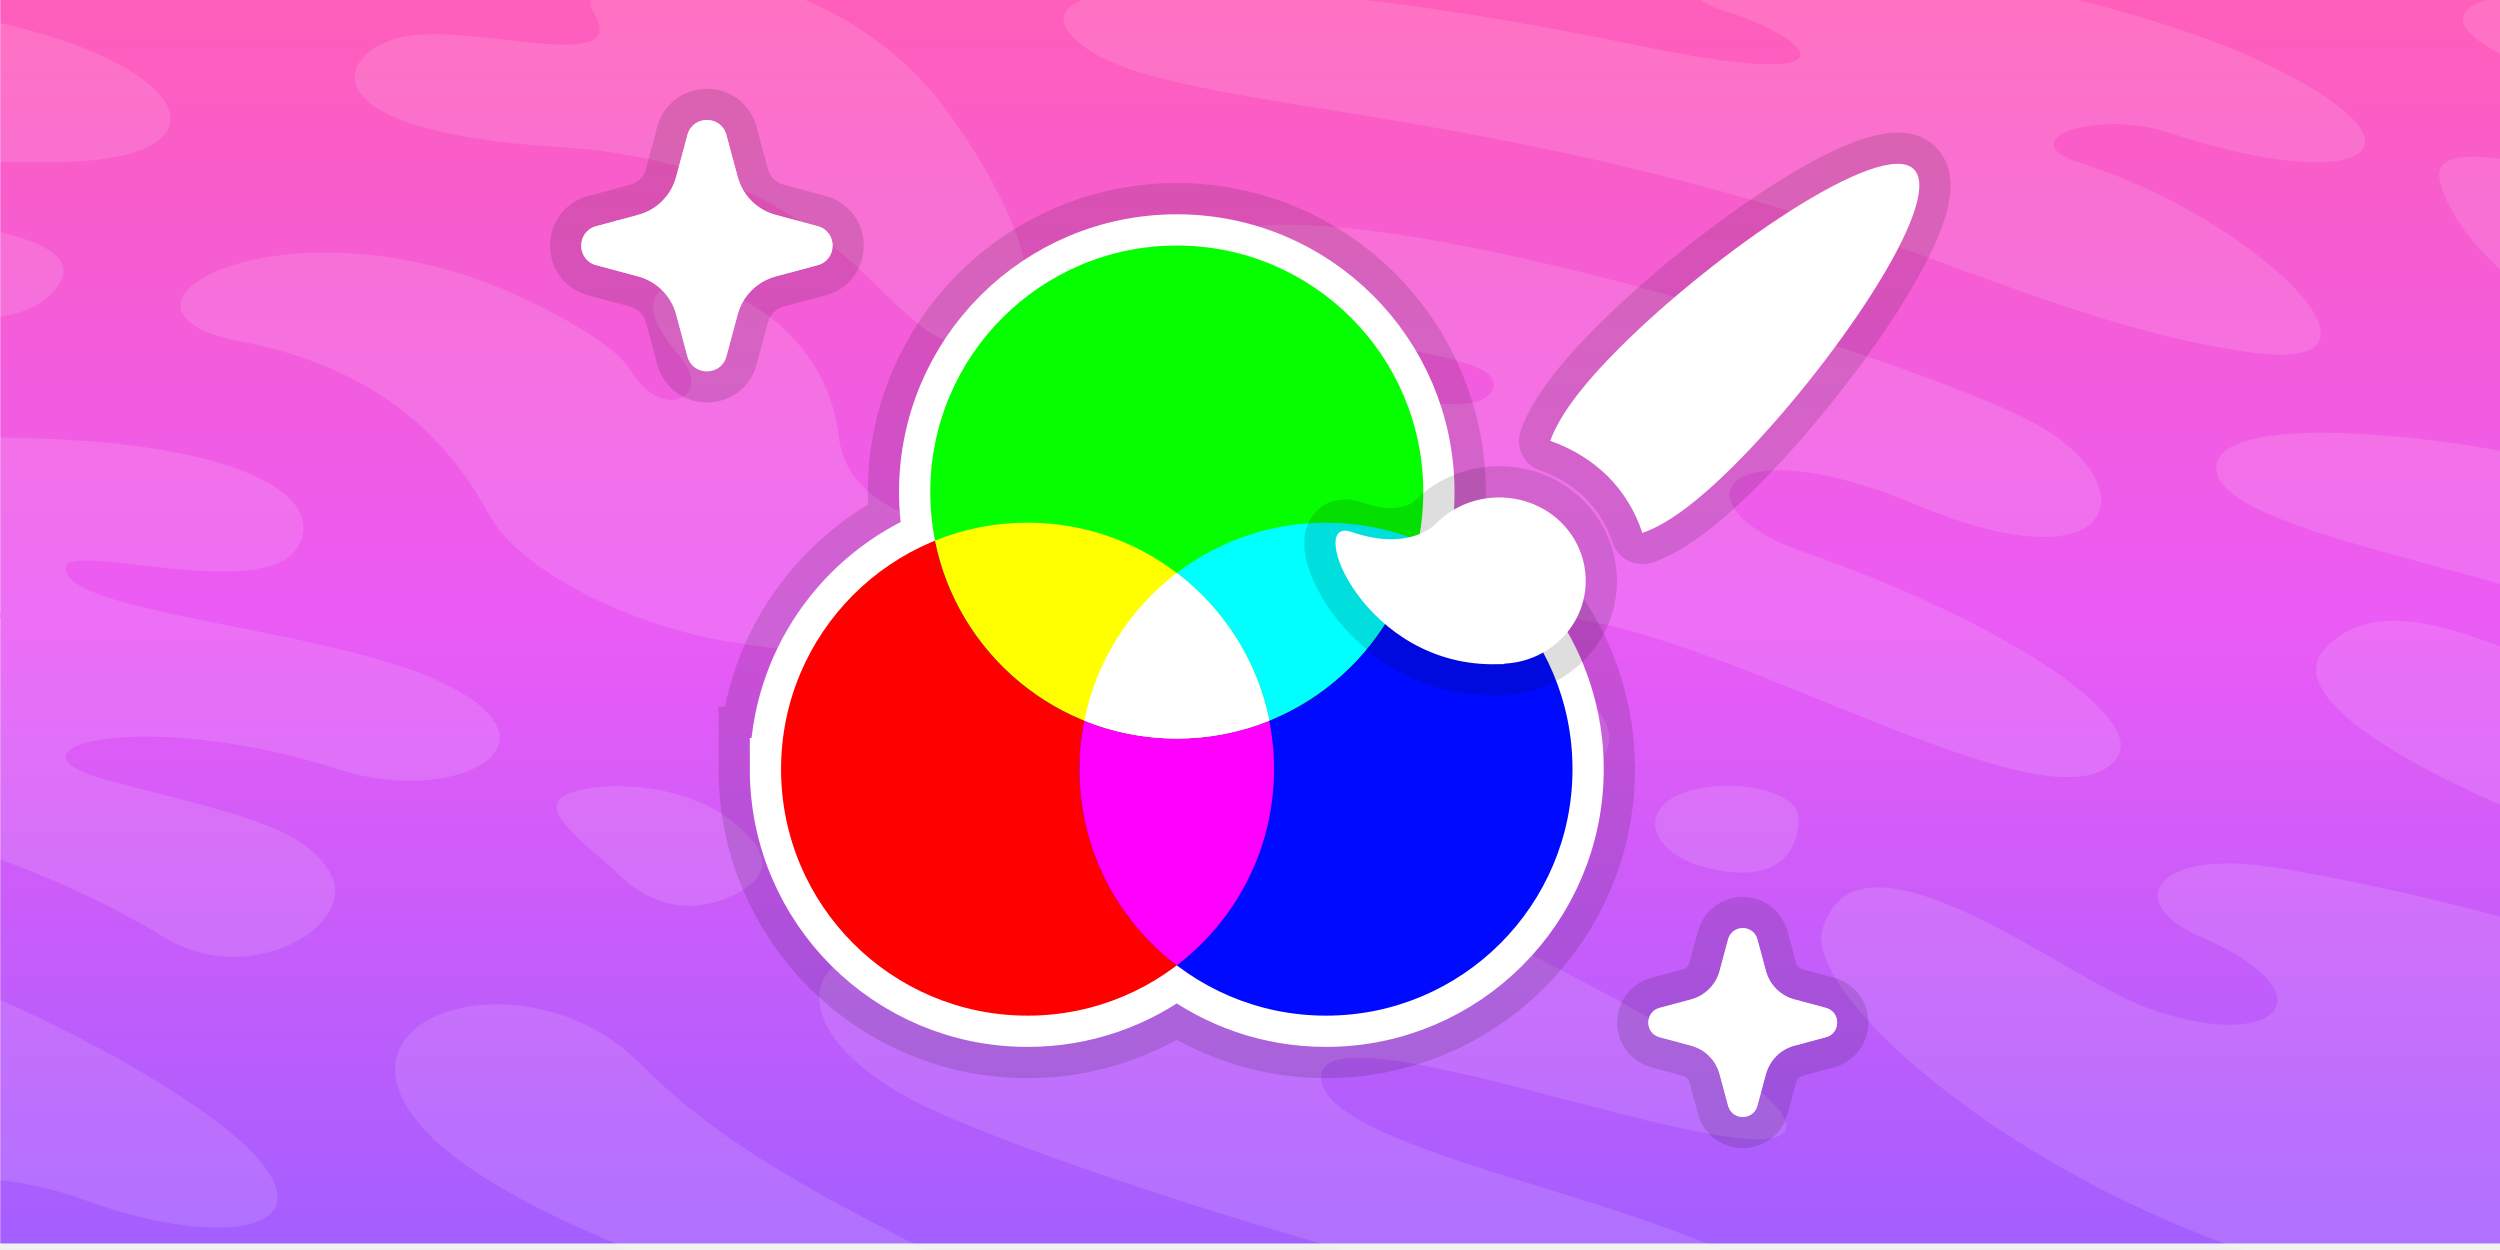
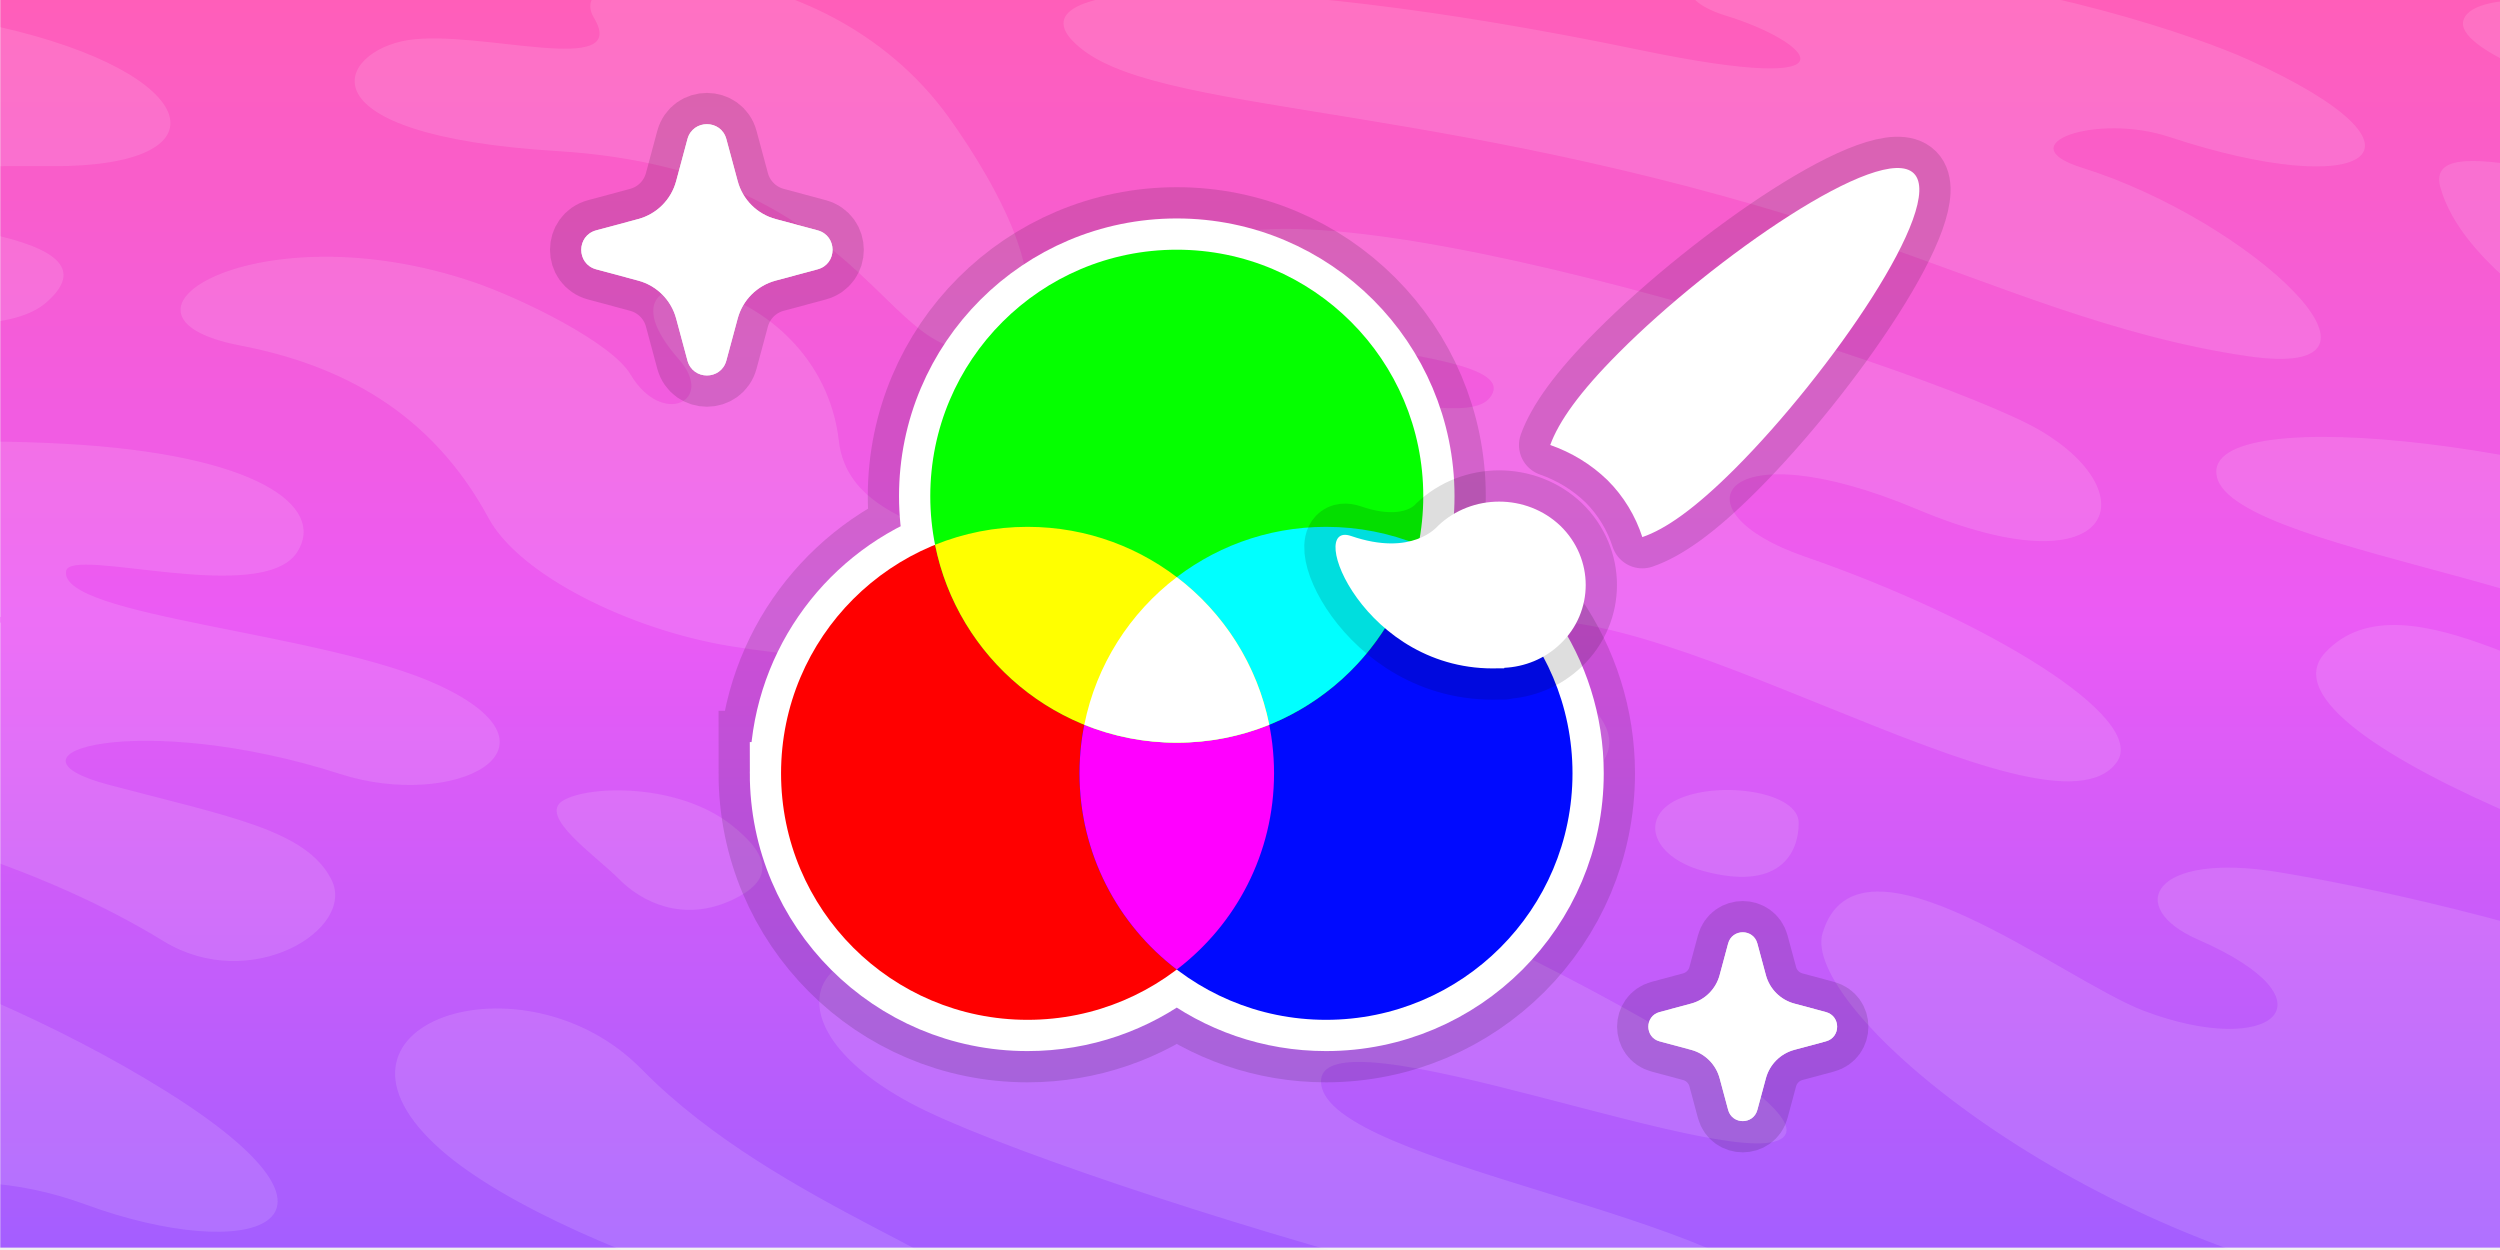
- <svg xmlns="http://www.w3.org/2000/svg" version="1.1" width="600" height="300" viewBox="175,10,600,300">
+ <svg xmlns="http://www.w3.org/2000/svg" version="1.1" width="600" height="300" viewBox="175,9,600,300">
  <defs>
    <linearGradient x1="300" y1="240" x2="300" y2="390" gradientUnits="userSpaceOnUse" id="color-1">
      <stop offset="0" stop-color="#eb5bf5" />
      <stop offset="1" stop-color="#a45eff" />
    </linearGradient>
    <linearGradient x1="300" y1="90" x2="300" y2="240" gradientUnits="userSpaceOnUse" id="color-2">
      <stop offset="0" stop-color="#ff5eb9" />
      <stop offset="1" stop-color="#eb5bf5" />
    </linearGradient>
  </defs>
  <g transform="translate(175.0697,-81.56831)">
    <g stroke-miterlimit="10">
      <g fill-rule="nonzero" stroke="none" stroke-width="0" stroke-linecap="butt" stroke-linejoin="miter">
        <path d="M0,390v-151.364h600v151.364z" fill="url(#color-1)" />
        <path d="M0,240v-150h600v150z" fill="url(#color-2)" />
      </g>
      <g fill-rule="evenodd" stroke="none" stroke-width="1" stroke-linecap="butt" stroke-linejoin="miter">
        <path d="M431.16,405.249c11.436,25.576 -176.116,-30.339 -212.554,-49.865c-36.437,-19.529 -22.416,-42.397 3.957,-33.54c26.375,8.855 39.859,-4.108 11.194,-19.181c-42.845,-22.529 -13.5,-37.103 23.71,-26.81c61.749,17.084 178.432,75.558 170.879,87.145c-7.553,11.586 -113.213,-32.102 -111.356,-12.386c1.856,19.713 104.059,32.038 114.168,54.637zM238.319,406.066c-4.756,14.885 -102.194,-12.795 -132.538,-39.525c-34.29,-30.214 19.789,-48.214 48.09,-19.399c33.295,33.902 87.94,47.993 84.448,58.924zM-78.767,405.394c-42.786,-28.32 -110.733,-46.193 -79.433,-61.84c32.249,-16.123 94.124,32.29 90.14,8.3c-4.056,-24.415 -106.06,-42.813 -63.646,-48.862c42.418,-6.049 120.192,17.462 171.419,49.432c51.227,31.969 20.297,41.74 -19.392,27.167c-32.843,-12.061 -66.278,-1.791 -32.03,18.416c48.34,28.519 73.777,65.709 45.313,66.675c-27.395,0.929 -66.308,-28.793 -112.372,-59.286zM437.35,314.512c8.405,-28.1 57.726,11.341 77.173,18.684c30.703,11.59 47.189,-2.216 12.89,-17.154c-17.573,-7.654 -11.163,-21.229 19.612,-16.117c21.219,3.525 57.038,11.211 99.387,25.874c54.196,18.764 59.22,45.402 -4.97,27.992c-19.406,-5.265 -50.942,2.969 -21.129,12.717c61.66,20.164 111.293,29.568 108.163,42.041c-3.153,12.546 -76.722,6.931 -154.977,-7.548c-77.848,-14.404 -141.344,-69.116 -136.149,-86.49zM408.705,299.594c-12.674,-3.458 -15.513,-13.346 -5.401,-17.492c10.112,-4.146 28.313,-1.392 28.315,5.976c0.002,7.365 -4.716,16.484 -22.915,11.516zM-103.425,268.345c-12.239,-19.333 39.707,-17.682 64.628,-23.239c24.784,-5.528 -30.382,-10.349 -29.767,-28.205c0.541,-15.773 37.106,-22.389 84.125,-19.812c46.151,2.528 62.671,15.054 55.706,25.961c-8.379,13.123 -54.522,-1.503 -55.48,4.584c-1.733,10.961 61.825,14.601 89.413,27.368c33.005,15.275 3.725,30.129 -23.608,21.332c-47.785,-15.38 -84.604,-5.118 -55.645,2.562c28.963,7.678 47.466,10.821 53.524,22.769c6.061,11.948 -19.45,27.529 -40.271,14.788c-57.872,-35.412 -135.679,-37.139 -142.623,-48.106zM148.431,301.49c-5.419,-5.522 -19.61,-15.103 -13.336,-18.808c6.275,-3.704 27.644,-4.182 40.453,5.936c9.879,7.803 9.592,13.43 0.302,17.845c-11.963,5.684 -21.999,0.547 -27.419,-4.974zM175.258,245.651c-24.2,-3.942 -50.678,-17.075 -58.062,-30.727c-13.862,-25.62 -35.554,-36.802 -59.696,-41.447c-37.102,-7.137 4.246,-32.881 56.122,-15.189c11.43,3.898 33.06,14.446 37.623,22.135c7.556,12.741 20.438,6.421 11.66,-3.544c-25.057,-28.442 33.649,-21.25 38.348,19.5c2.513,21.779 34.417,21.742 47.752,32.862c12.341,10.297 -18.653,25.385 -73.748,16.41zM11.077,163.125c-15.63,13.655 -67.053,-6.5 -125.473,30.76c-41.004,26.152 -80.97,-2.748 -33.214,-19.762c27.803,-9.905 46.385,-24.285 24.912,-23.272c-21.474,1.01 -42.705,10.056 -51.292,-3.368c-7.607,-11.894 25.876,-27.135 71.061,-23.834c23.929,1.749 39.248,-10.431 17.69,-14.645c-57.804,-11.29 9.431,-29.017 84.867,-11.996c49.099,11.08 55.644,33.731 12.447,33.439c-43.194,-0.291 -92.291,2.505 -68.463,7.974c23.828,5.469 88.341,6.465 67.465,24.703zM227.714,118.855c11.435,15.933 28.99,46.494 11.204,53.989c-25.864,10.904 -27.692,-41.272 -105.156,-46.014c-62.874,-3.849 -52.841,-23.951 -35.91,-26.63c16.932,-2.682 53.493,9.262 44.602,-5.411c-8.893,-14.673 54.412,-18.918 85.26,24.066zM690.221,313.271c-32.374,-3.786 -151.729,-44.88 -132.279,-66.032c19.449,-21.152 63.288,15.584 72.246,6.72c20.626,-20.407 -93.954,-29.643 -98.214,-48.972c-4.258,-19.329 93.045,-6.979 137.589,15.928c44.543,22.905 72.815,47.517 34.891,49.414c-37.919,1.896 14.007,21.104 27.341,27.128c21.504,9.713 10.071,21.859 -41.573,15.815zM354.089,277.162c-39.902,-23.043 -83.037,-18.064 -82.445,-33.785c0.766,-20.285 40.716,-8.624 44.933,-16.911c5.342,-10.502 -78.141,-22.078 -55.845,-39.598c23.037,-18.108 88.143,9.74 96.691,-0.759c11.643,-14.308 -81.958,-10.221 -73.08,-32.363c11.404,-28.47 178.957,24.74 205.184,40.11c26.229,15.371 17.884,38.81 -29.462,18.944c-47.345,-19.865 -58.967,0.317 -27.069,11.319c43.209,14.906 82.798,38.777 74.908,49.46c-16.41,22.216 -115.677,-45.449 -148.234,-32.405c-10.777,4.318 7.266,8.498 14.286,12.866c30.329,18.874 -3.378,32.646 -19.865,23.123zM671.546,138.407c38.731,-2.595 -85.976,-28.361 -80.314,-43.201c5.662,-14.84 109.436,8.331 139.213,25.115c46.912,26.437 22.031,37.6 0.013,38.906c-44.733,2.655 42.194,41.082 75.262,52.685c33.069,11.601 -25.502,16.352 -81.561,2.179c-35.628,-9.011 -128.492,-42.539 -138.526,-78.533c-4.689,-16.83 47.182,5.443 85.912,2.85zM448.906,148.525c-97.946,-33.393 -168.145,-30.053 -188.973,-45.896c-22.3,-16.967 35.711,-20.378 133.652,-0.045c54.788,11.373 40.787,-2.111 20.351,-8.326c-14.211,-4.322 -15.408,-15.865 30.51,-11.858c45.488,3.967 82.953,16.992 95.079,22.494c48.773,22.131 28.24,34.163 -18.989,18.526c-17.38,-5.756 -39.003,1.766 -20.942,7.399c40.328,12.576 81.771,51.372 39.763,45.231c-32.209,-4.709 -60.194,-17.208 -90.453,-27.524z" fill-opacity="0.733" fill="#ffffff" opacity="0.1" />
        <path d="M431.16,405.249c11.436,25.576 -176.116,-30.339 -212.554,-49.865c-36.437,-19.529 -22.416,-42.397 3.957,-33.54c26.375,8.855 39.859,-4.108 11.194,-19.181c-42.845,-22.529 -13.5,-37.103 23.71,-26.81c61.749,17.084 178.432,75.558 170.879,87.145c-7.553,11.586 -113.213,-32.102 -111.356,-12.386c1.856,19.713 104.059,32.038 114.168,54.637zM238.319,406.066c-4.756,14.885 -102.194,-12.795 -132.538,-39.525c-34.29,-30.214 19.789,-48.214 48.09,-19.399c33.295,33.902 87.94,47.993 84.448,58.924zM-78.767,405.394c-42.786,-28.32 -110.733,-46.193 -79.433,-61.84c32.249,-16.123 94.124,32.29 90.14,8.3c-4.056,-24.415 -106.06,-42.813 -63.646,-48.862c42.418,-6.049 120.192,17.462 171.419,49.432c51.227,31.969 20.297,41.74 -19.392,27.167c-32.843,-12.061 -66.278,-1.791 -32.03,18.416c48.34,28.519 73.777,65.709 45.313,66.675c-27.395,0.929 -66.308,-28.793 -112.372,-59.286zM437.35,314.512c8.405,-28.1 57.726,11.341 77.173,18.684c30.703,11.59 47.189,-2.216 12.89,-17.154c-17.573,-7.654 -11.163,-21.229 19.612,-16.117c21.219,3.525 57.038,11.211 99.387,25.874c54.196,18.764 59.22,45.402 -4.97,27.992c-19.406,-5.265 -50.942,2.969 -21.129,12.717c61.66,20.164 111.293,29.568 108.163,42.041c-3.153,12.546 -76.722,6.931 -154.977,-7.548c-77.848,-14.404 -141.344,-69.116 -136.149,-86.49zM408.705,299.594c-12.674,-3.458 -15.513,-13.346 -5.401,-17.492c10.112,-4.146 28.313,-1.392 28.315,5.976c0.002,7.365 -4.716,16.484 -22.915,11.516zM-103.425,268.345c-12.239,-19.333 39.707,-17.682 64.628,-23.239c24.784,-5.528 -30.382,-10.349 -29.767,-28.205c0.541,-15.773 37.106,-22.389 84.125,-19.812c46.151,2.528 62.671,15.054 55.706,25.961c-8.379,13.123 -54.522,-1.503 -55.48,4.584c-1.733,10.961 61.825,14.601 89.413,27.368c33.005,15.275 3.725,30.129 -23.608,21.332c-47.785,-15.38 -84.604,-5.118 -55.645,2.562c28.963,7.678 47.466,10.821 53.524,22.769c6.061,11.948 -19.45,27.529 -40.271,14.788c-57.872,-35.412 -135.679,-37.139 -142.623,-48.106zM148.431,301.49c-5.419,-5.522 -19.61,-15.103 -13.336,-18.808c6.275,-3.704 27.644,-4.182 40.453,5.936c9.879,7.803 9.592,13.43 0.302,17.845c-11.963,5.684 -21.999,0.547 -27.419,-4.974zM175.258,245.651c-24.2,-3.942 -50.678,-17.075 -58.062,-30.727c-13.862,-25.62 -35.554,-36.802 -59.696,-41.447c-37.102,-7.137 4.246,-32.881 56.122,-15.189c11.43,3.898 33.06,14.446 37.623,22.135c7.556,12.741 20.438,6.421 11.66,-3.544c-25.057,-28.442 33.649,-21.25 38.348,19.5c2.513,21.779 34.417,21.742 47.752,32.862c12.341,10.297 -18.653,25.385 -73.748,16.41zM11.077,163.125c-15.63,13.655 -67.053,-6.5 -125.473,30.76c-41.004,26.152 -80.97,-2.748 -33.214,-19.762c27.803,-9.905 46.385,-24.285 24.912,-23.272c-21.474,1.01 -42.705,10.056 -51.292,-3.368c-7.607,-11.894 25.876,-27.135 71.061,-23.834c23.929,1.749 39.248,-10.431 17.69,-14.645c-57.804,-11.29 9.431,-29.017 84.867,-11.996c49.099,11.08 55.644,33.731 12.447,33.439c-43.194,-0.291 -92.291,2.505 -68.463,7.974c23.828,5.469 88.341,6.465 67.465,24.703zM227.714,118.855c11.435,15.933 28.99,46.494 11.204,53.989c-25.864,10.904 -27.692,-41.272 -105.156,-46.014c-62.874,-3.849 -52.841,-23.951 -35.91,-26.63c16.932,-2.682 53.493,9.262 44.602,-5.411c-8.893,-14.673 54.412,-18.918 85.26,24.066zM690.221,313.271c-32.374,-3.786 -151.729,-44.88 -132.279,-66.032c19.449,-21.152 63.288,15.584 72.246,6.72c20.626,-20.407 -93.954,-29.643 -98.214,-48.972c-4.258,-19.329 93.045,-6.979 137.589,15.928c44.543,22.905 72.815,47.517 34.891,49.414c-37.919,1.896 14.007,21.104 27.341,27.128c21.504,9.713 10.071,21.859 -41.573,15.815zM354.089,277.162c-39.902,-23.043 -83.037,-18.064 -82.445,-33.785c0.766,-20.285 40.716,-8.624 44.933,-16.911c5.342,-10.502 -78.141,-22.078 -55.845,-39.598c23.037,-18.108 88.143,9.74 96.691,-0.759c11.643,-14.308 -81.958,-10.221 -73.08,-32.363c11.404,-28.47 178.957,24.74 205.184,40.11c26.229,15.371 17.884,38.81 -29.462,18.944c-47.345,-19.865 -58.967,0.317 -27.069,11.319c43.209,14.906 82.798,38.777 74.908,49.46c-16.41,22.216 -115.677,-45.449 -148.234,-32.405c-10.777,4.318 7.266,8.498 14.286,12.866c30.329,18.874 -3.378,32.646 -19.865,23.123zM671.546,138.407c38.731,-2.595 -85.976,-28.361 -80.314,-43.201c5.662,-14.84 109.436,8.331 139.213,25.115c46.912,26.437 22.031,37.6 0.013,38.906c-44.733,2.655 42.194,41.082 75.262,52.685c33.069,11.601 -25.502,16.352 -81.561,2.179c-35.628,-9.011 -128.492,-42.539 -138.526,-78.533c-4.689,-16.83 47.182,5.443 85.912,2.85zM448.906,148.525c-97.946,-33.393 -168.145,-30.053 -188.973,-45.896c-22.3,-16.967 35.711,-20.378 133.652,-0.045c54.788,11.373 40.787,-2.111 20.351,-8.326c-14.211,-4.322 -15.408,-15.865 30.51,-11.858c45.488,3.967 82.953,16.992 95.079,22.494c48.773,22.131 28.24,34.163 -18.989,18.526c-17.38,-5.756 -39.003,1.766 -20.942,7.399c40.328,12.576 81.771,51.372 39.763,45.231c-32.209,-4.709 -60.194,-17.208 -90.453,-27.524z" fill-opacity="0.541" fill="#ffffff" opacity="0.1" />
      </g>
      <g fill-rule="nonzero" stroke-linecap="butt" stroke-linejoin="miter">
        <path d="M187.384,276.168c0,-24.823 15.289,-46.075 36.963,-54.854c-0.753,-3.769 -1.149,-7.668 -1.149,-11.659c0,-32.672 26.486,-59.158 59.158,-59.158c32.672,0 59.158,26.486 59.158,59.158c0,3.991 -0.395,7.89 -1.149,11.659c21.675,8.779 36.963,30.031 36.963,54.854c0,32.672 -26.486,59.158 -59.158,59.158c-13.462,0 -25.873,-4.496 -35.815,-12.069c-9.941,7.573 -22.353,12.069 -35.815,12.069c-32.672,0 -59.158,-26.486 -59.158,-59.158z" fill="#ffffff" stroke-opacity="0.129" stroke="#000000" stroke-width="30" />
        <path d="M187.384,276.168c0,-32.672 26.486,-59.158 59.158,-59.158c32.672,0 59.158,26.486 59.158,59.158c0,32.672 -26.486,59.158 -59.158,59.158c-32.672,0 -59.158,-26.486 -59.158,-59.158z" fill="#ff0000" stroke="none" stroke-width="0" />
        <path d="M259.014,276.168c0,-32.672 26.486,-59.158 59.158,-59.158c32.672,0 59.158,26.486 59.158,59.158c0,32.672 -26.486,59.158 -59.158,59.158c-32.672,0 -59.158,-26.486 -59.158,-59.158z" fill="#000aff" stroke="none" stroke-width="0" />
        <path d="M223.199,209.655c0,-32.672 26.486,-59.158 59.158,-59.158c32.672,0 59.158,26.486 59.158,59.158c0,32.672 -26.486,59.158 -59.158,59.158c-32.672,0 -59.158,-26.486 -59.158,-59.158z" fill="#05ff00" stroke="none" stroke-width="0" />
        <path d="M187.384,276.168c0,-24.823 15.289,-46.075 36.963,-54.854c-0.753,-3.769 -1.149,-7.668 -1.149,-11.659c0,-32.672 26.486,-59.158 59.158,-59.158c32.672,0 59.158,26.486 59.158,59.158c0,3.991 -0.395,7.89 -1.149,11.659c21.675,8.779 36.963,30.031 36.963,54.854c0,32.672 -26.486,59.158 -59.158,59.158c-13.462,0 -25.873,-4.496 -35.815,-12.069c-9.941,7.573 -22.353,12.069 -35.815,12.069c-32.672,0 -59.158,-26.486 -59.158,-59.158z" fill="#ffffff" stroke="#ffffff" stroke-width="15" />
        <path d="M187.384,276.168c0,-32.672 26.486,-59.158 59.158,-59.158c32.672,0 59.158,26.486 59.158,59.158c0,32.672 -26.486,59.158 -59.158,59.158c-32.672,0 -59.158,-26.486 -59.158,-59.158z" fill="#ff0000" stroke="none" stroke-width="0" />
        <path d="M259.014,276.168c0,-32.672 26.486,-59.158 59.158,-59.158c32.672,0 59.158,26.486 59.158,59.158c0,32.672 -26.486,59.158 -59.158,59.158c-32.672,0 -59.158,-26.486 -59.158,-59.158z" fill="#000aff" stroke="none" stroke-width="0" />
        <path d="M223.199,209.655c0,-32.672 26.486,-59.158 59.158,-59.158c32.672,0 59.158,26.486 59.158,59.158c0,32.672 -26.486,59.158 -59.158,59.158c-32.672,0 -59.158,-26.486 -59.158,-59.158z" fill="#05ff00" stroke="none" stroke-width="0" />
        <path d="M305.701,276.168c0,19.211 -9.157,36.282 -23.344,47.089c-14.187,-10.807 -23.344,-27.879 -23.344,-47.089c0,-19.211 9.157,-36.282 23.344,-47.089c14.187,10.807 23.344,27.879 23.344,47.089z" fill="#ff00ff" stroke="none" stroke-width="0" />
        <path d="M318.172,217.01c7.849,0 15.341,1.529 22.195,4.304c-5.414,27.089 -29.329,47.499 -58.01,47.499c-7.849,0 -15.341,-1.529 -22.195,-4.304c5.414,-27.089 29.329,-47.499 58.01,-47.499z" fill="#00ffff" stroke="none" stroke-width="0" />
        <path d="M246.543,217.01c28.681,0 52.595,20.411 58.01,47.499c-6.854,2.776 -14.346,4.304 -22.195,4.304c-28.681,0 -52.595,-20.411 -58.01,-47.499c6.854,-2.776 14.346,-4.304 22.195,-4.304z" fill="#ffff00" stroke="none" stroke-width="0" />
        <path d="M304.553,264.509c-6.854,2.776 -14.346,4.304 -22.195,4.304c-7.849,0 -15.341,-1.529 -22.195,-4.304c2.873,-14.374 10.955,-26.868 22.195,-35.43c11.24,8.562 19.322,21.056 22.195,35.43z" fill="#ffffff" stroke="none" stroke-width="0" />
      </g>
      <g fill-rule="evenodd" stroke-linecap="round" stroke-linejoin="round">
        <path d="M416.319,203.051c-9.599,9.599 -16.672,14.525 -22.23,16.42c-1.642,-5.052 -4.421,-9.725 -8.336,-13.641c-4.042,-3.915 -8.715,-6.694 -13.767,-8.462c2.021,-5.557 6.947,-12.63 16.42,-22.103c22.735,-22.861 63.152,-50.774 70.857,-43.07c7.705,7.705 -20.209,48.122 -42.943,70.857zM374.408,245.105c-3.759,3.632 -8.609,5.506 -13.459,5.74v0.117h-1.212c-32.495,1.171 -46.681,-35.614 -35.526,-31.748c14.671,5.037 20.624,-2.226 20.855,-2.46c8.124,-7.732 21.219,-7.732 29.342,0c8.124,7.849 8.124,20.618 0,28.35z" fill="none" stroke-opacity="0.129" stroke="#000000" stroke-width="15" />
        <path d="M416.319,203.051c-9.599,9.599 -16.672,14.525 -22.23,16.42c-1.642,-5.052 -4.421,-9.725 -8.336,-13.641c-4.042,-3.915 -8.715,-6.694 -13.767,-8.462c2.021,-5.557 6.947,-12.63 16.42,-22.103c22.735,-22.861 63.152,-50.774 70.857,-43.07c7.705,7.705 -20.209,48.122 -42.943,70.857zM374.408,245.105c-3.759,3.632 -8.609,5.506 -13.459,5.74v0.117h-1.212c-32.495,1.171 -46.681,-35.614 -35.526,-31.748c14.671,5.037 20.624,-2.226 20.855,-2.46c8.124,-7.732 21.219,-7.732 29.342,0c8.124,7.849 8.124,20.618 0,28.35z" fill="#ffffff" stroke="#ffffff" stroke-width="0" />
      </g>
      <g fill="#ffffff" fill-rule="evenodd" stroke-linecap="butt" stroke-linejoin="miter">
        <path d="M153.105,143.14c4.44,-1.191 7.908,-4.659 9.099,-9.099l2.714,-10.094c1.289,-4.773 8.06,-4.773 9.34,0l2.721,10.093c1.19,4.438 4.655,7.906 9.093,9.1l10.094,2.714c4.773,1.289 4.773,8.06 0,9.348l-10.093,2.714c-4.435,1.193 -7.899,4.657 -9.093,9.092l-2.721,10.095c-1.282,4.773 -8.052,4.773 -9.341,0l-2.714,-10.093c-1.194,-4.437 -4.661,-7.902 -9.099,-9.093l-10.095,-2.714c-4.772,-1.289 -4.772,-8.06 0,-9.348z" stroke-opacity="0.129" stroke="#000000" stroke-width="15" />
        <path d="M153.105,143.14c4.44,-1.191 7.908,-4.659 9.099,-9.099l2.714,-10.094c1.289,-4.773 8.06,-4.773 9.34,0l2.721,10.093c1.19,4.438 4.655,7.906 9.093,9.1l10.094,2.714c4.773,1.289 4.773,8.06 0,9.348l-10.093,2.714c-4.435,1.193 -7.899,4.657 -9.093,9.092l-2.721,10.095c-1.282,4.773 -8.052,4.773 -9.341,0l-2.714,-10.093c-1.194,-4.437 -4.661,-7.902 -9.099,-9.093l-10.095,-2.714c-4.772,-1.289 -4.772,-8.06 0,-9.348z" stroke="none" stroke-width="1" />
      </g>
      <g fill="#ffffff" fill-rule="evenodd" stroke-linecap="butt" stroke-linejoin="miter">
        <path d="M405.806,331.428c3.336,-0.895 5.941,-3.5 6.836,-6.836l2.039,-7.584c0.968,-3.586 6.055,-3.586 7.017,0l2.044,7.583c0.894,3.334 3.497,5.94 6.831,6.837l7.584,2.039c3.586,0.968 3.586,6.055 0,7.023l-7.583,2.039c-3.332,0.896 -5.935,3.499 -6.831,6.83l-2.044,7.584c-0.963,3.586 -6.049,3.586 -7.018,0l-2.039,-7.583c-0.897,-3.334 -3.502,-5.937 -6.836,-6.831l-7.584,-2.039c-3.585,-0.968 -3.585,-6.055 0,-7.023z" stroke-opacity="0.129" stroke="#000000" stroke-width="15" />
        <path d="M405.806,331.428c3.336,-0.895 5.941,-3.5 6.836,-6.836l2.039,-7.584c0.968,-3.586 6.055,-3.586 7.017,0l2.044,7.583c0.894,3.334 3.497,5.94 6.831,6.837l7.584,2.039c3.586,0.968 3.586,6.055 0,7.023l-7.583,2.039c-3.332,0.896 -5.935,3.499 -6.831,6.83l-2.044,7.584c-0.963,3.586 -6.049,3.586 -7.018,0l-2.039,-7.583c-0.897,-3.334 -3.502,-5.937 -6.836,-6.831l-7.584,-2.039c-3.585,-0.968 -3.585,-6.055 0,-7.023z" stroke="none" stroke-width="1" />
      </g>
    </g>
  </g>
</svg>
